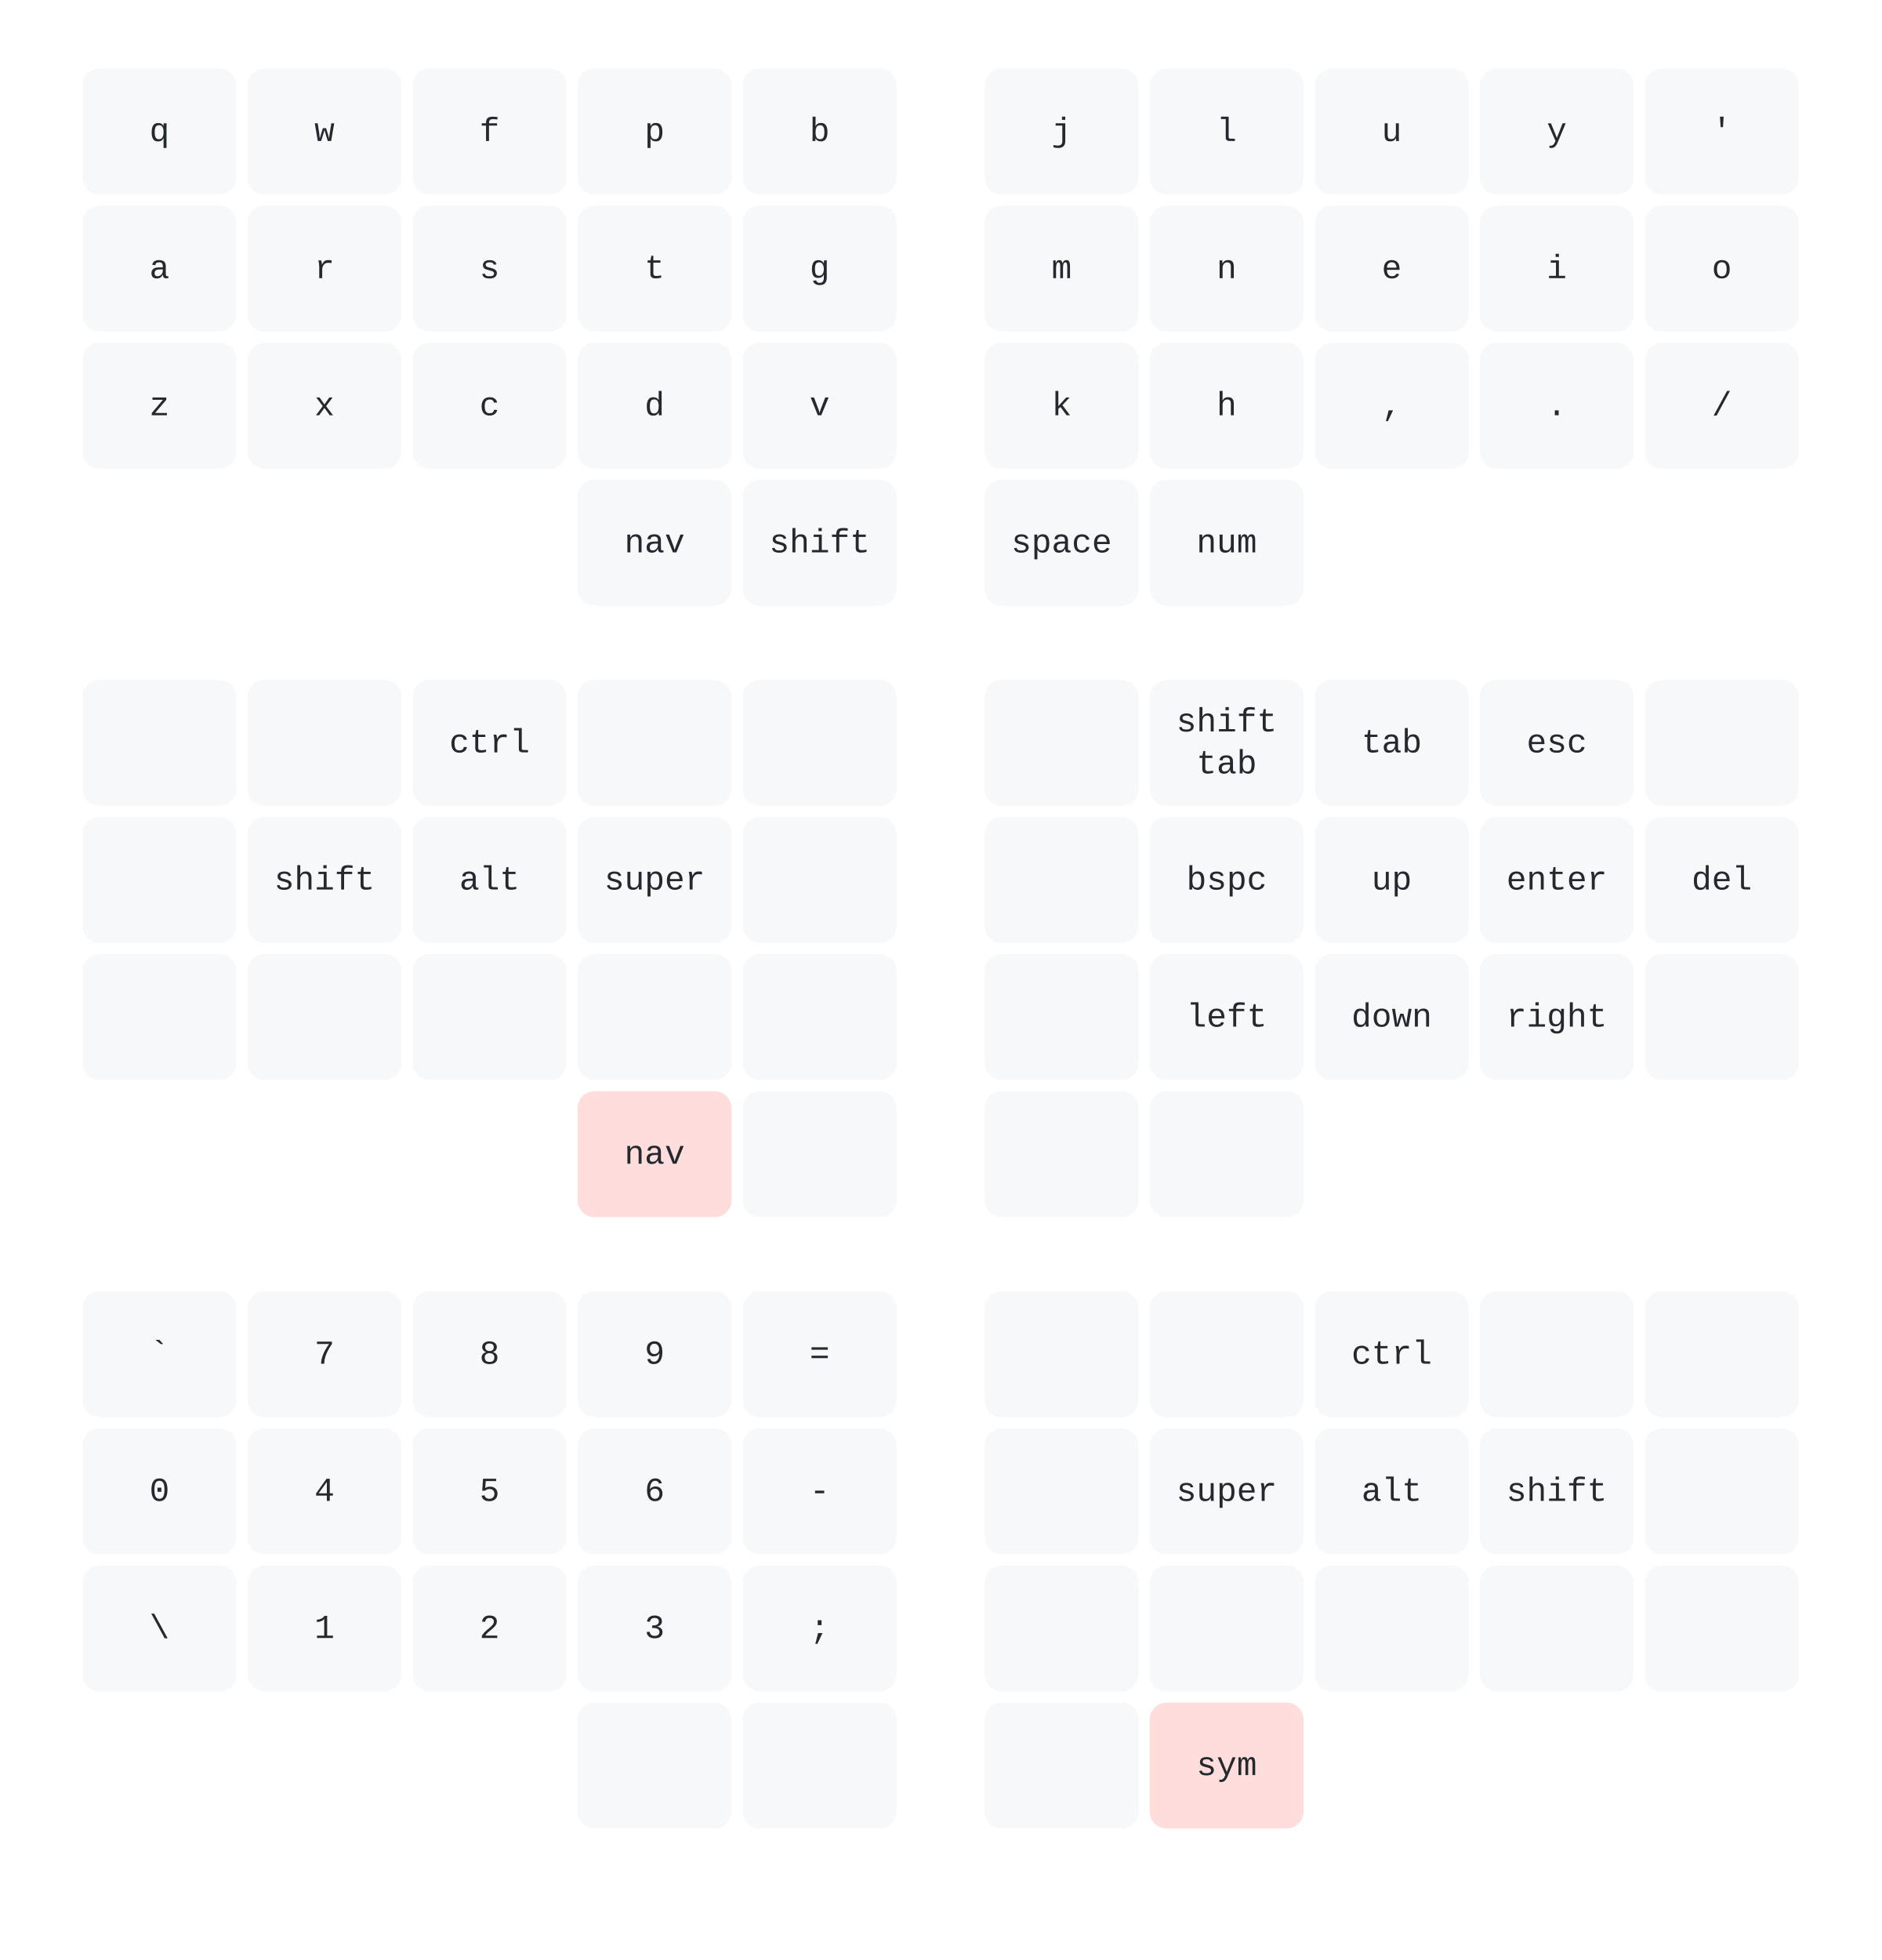
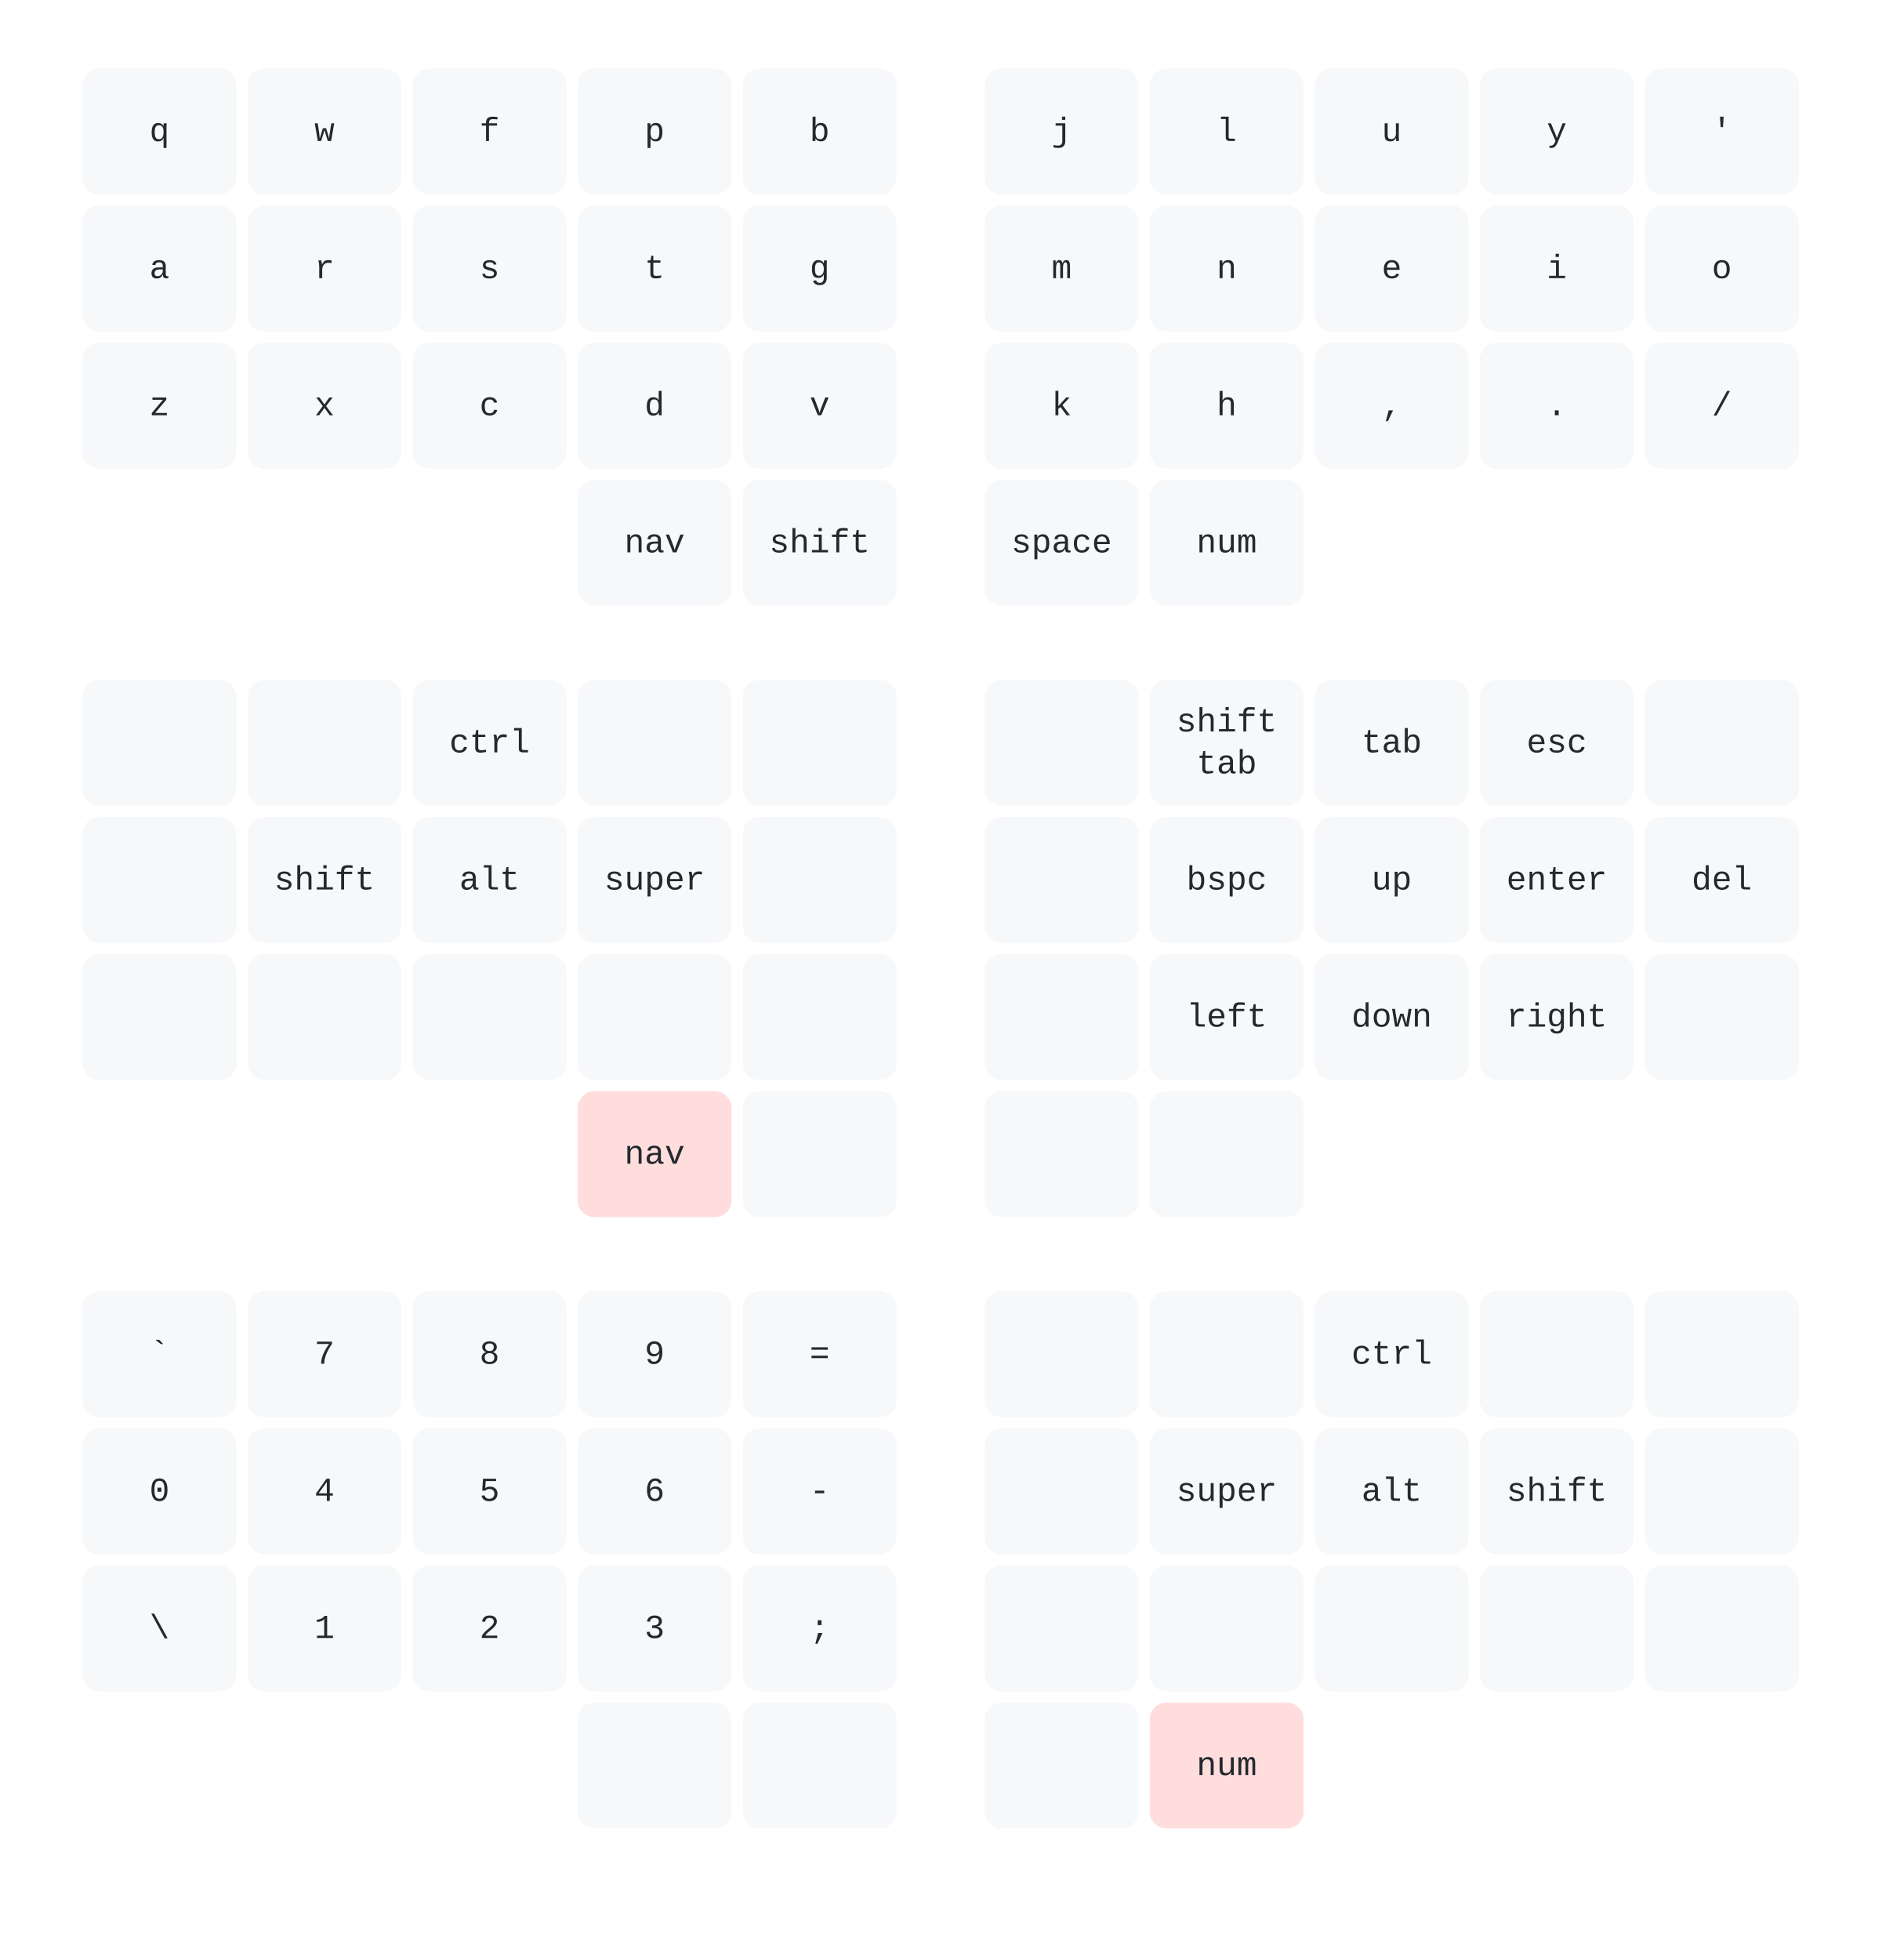
<svg xmlns="http://www.w3.org/2000/svg" width="672.5" height="700.5" viewBox="0 0 672.5 700.5">
  <style>
    svg {
        font-family: SFMono-Regular,Consolas,Liberation Mono,Menlo,monospace;
        font-size: 12px;
        font-kerning: normal;
        text-rendering: optimizeLegibility;
        fill: #24292e;
    }

    rect {
        fill: #f6f8fa;
    }

    .held {
        fill: #fdd;
    }
</style>
  <rect rx="6" ry="6" x="29.5" y="24.5" width="55" height="45" class="" />
  <text text-anchor="middle" dominant-baseline="middle" x="57.0" y="47.0">q</text>
  <rect rx="6" ry="6" x="88.5" y="24.5" width="55" height="45" class="" />
  <text text-anchor="middle" dominant-baseline="middle" x="116.0" y="47.0">w</text>
  <rect rx="6" ry="6" x="147.5" y="24.5" width="55" height="45" class="" />
  <text text-anchor="middle" dominant-baseline="middle" x="175.0" y="47.0">f</text>
  <rect rx="6" ry="6" x="206.5" y="24.5" width="55" height="45" class="" />
  <text text-anchor="middle" dominant-baseline="middle" x="234.0" y="47.0">p</text>
  <rect rx="6" ry="6" x="265.5" y="24.5" width="55" height="45" class="" />
  <text text-anchor="middle" dominant-baseline="middle" x="293.0" y="47.0">b</text>
  <rect rx="6" ry="6" x="29.5" y="73.5" width="55" height="45" class="" />
  <text text-anchor="middle" dominant-baseline="middle" x="57.0" y="96.0">a</text>
  <rect rx="6" ry="6" x="88.5" y="73.5" width="55" height="45" class="" />
  <text text-anchor="middle" dominant-baseline="middle" x="116.0" y="96.0">r</text>
  <rect rx="6" ry="6" x="147.5" y="73.5" width="55" height="45" class="" />
  <text text-anchor="middle" dominant-baseline="middle" x="175.0" y="96.0">s</text>
  <rect rx="6" ry="6" x="206.5" y="73.5" width="55" height="45" class="" />
  <text text-anchor="middle" dominant-baseline="middle" x="234.0" y="96.0">t</text>
  <rect rx="6" ry="6" x="265.5" y="73.5" width="55" height="45" class="" />
  <text text-anchor="middle" dominant-baseline="middle" x="293.0" y="96.0">g</text>
  <rect rx="6" ry="6" x="29.5" y="122.5" width="55" height="45" class="" />
  <text text-anchor="middle" dominant-baseline="middle" x="57.0" y="145.0">z</text>
  <rect rx="6" ry="6" x="88.5" y="122.5" width="55" height="45" class="" />
  <text text-anchor="middle" dominant-baseline="middle" x="116.0" y="145.0">x</text>
  <rect rx="6" ry="6" x="147.5" y="122.5" width="55" height="45" class="" />
  <text text-anchor="middle" dominant-baseline="middle" x="175.0" y="145.0">c</text>
  <rect rx="6" ry="6" x="206.5" y="122.5" width="55" height="45" class="" />
  <text text-anchor="middle" dominant-baseline="middle" x="234.0" y="145.0">d</text>
  <rect rx="6" ry="6" x="265.5" y="122.5" width="55" height="45" class="" />
  <text text-anchor="middle" dominant-baseline="middle" x="293.0" y="145.0">v</text>
  <rect rx="6" ry="6" x="352.0" y="24.5" width="55" height="45" class="" />
  <text text-anchor="middle" dominant-baseline="middle" x="379.5" y="47.0">j</text>
  <rect rx="6" ry="6" x="411.0" y="24.5" width="55" height="45" class="" />
  <text text-anchor="middle" dominant-baseline="middle" x="438.5" y="47.0">l</text>
  <rect rx="6" ry="6" x="470.0" y="24.5" width="55" height="45" class="" />
  <text text-anchor="middle" dominant-baseline="middle" x="497.5" y="47.0">u</text>
  <rect rx="6" ry="6" x="529.0" y="24.5" width="55" height="45" class="" />
  <text text-anchor="middle" dominant-baseline="middle" x="556.5" y="47.0">y</text>
  <rect rx="6" ry="6" x="588.0" y="24.5" width="55" height="45" class="" />
  <text text-anchor="middle" dominant-baseline="middle" x="615.5" y="47.0">'</text>
  <rect rx="6" ry="6" x="352.0" y="73.5" width="55" height="45" class="" />
  <text text-anchor="middle" dominant-baseline="middle" x="379.5" y="96.0">m</text>
  <rect rx="6" ry="6" x="411.0" y="73.5" width="55" height="45" class="" />
  <text text-anchor="middle" dominant-baseline="middle" x="438.5" y="96.0">n</text>
  <rect rx="6" ry="6" x="470.0" y="73.5" width="55" height="45" class="" />
  <text text-anchor="middle" dominant-baseline="middle" x="497.5" y="96.0">e</text>
  <rect rx="6" ry="6" x="529.0" y="73.5" width="55" height="45" class="" />
  <text text-anchor="middle" dominant-baseline="middle" x="556.5" y="96.0">i</text>
  <rect rx="6" ry="6" x="588.0" y="73.5" width="55" height="45" class="" />
  <text text-anchor="middle" dominant-baseline="middle" x="615.5" y="96.0">o</text>
  <rect rx="6" ry="6" x="352.0" y="122.5" width="55" height="45" class="" />
  <text text-anchor="middle" dominant-baseline="middle" x="379.5" y="145.0">k</text>
  <rect rx="6" ry="6" x="411.0" y="122.5" width="55" height="45" class="" />
  <text text-anchor="middle" dominant-baseline="middle" x="438.5" y="145.0">h</text>
  <rect rx="6" ry="6" x="470.0" y="122.5" width="55" height="45" class="" />
  <text text-anchor="middle" dominant-baseline="middle" x="497.5" y="145.0">,</text>
  <rect rx="6" ry="6" x="529.0" y="122.5" width="55" height="45" class="" />
  <text text-anchor="middle" dominant-baseline="middle" x="556.5" y="145.0">.</text>
  <rect rx="6" ry="6" x="588.0" y="122.5" width="55" height="45" class="" />
  <text text-anchor="middle" dominant-baseline="middle" x="615.5" y="145.0">/</text>
  <rect rx="6" ry="6" x="206.5" y="171.5" width="55" height="45" class="" />
  <text text-anchor="middle" dominant-baseline="middle" x="234.0" y="194.0">nav</text>
  <rect rx="6" ry="6" x="265.5" y="171.5" width="55" height="45" class="" />
  <text text-anchor="middle" dominant-baseline="middle" x="293.0" y="194.0">shift</text>
  <rect rx="6" ry="6" x="352.0" y="171.5" width="55" height="45" class="" />
  <text text-anchor="middle" dominant-baseline="middle" x="379.5" y="194.0">space</text>
  <rect rx="6" ry="6" x="411.0" y="171.5" width="55" height="45" class="" />
  <text text-anchor="middle" dominant-baseline="middle" x="438.5" y="194.0">num</text>
  <rect rx="6" ry="6" x="29.5" y="243.0" width="55" height="45" class="" />
  <rect rx="6" ry="6" x="88.5" y="243.0" width="55" height="45" class="" />
  <rect rx="6" ry="6" x="147.5" y="243.0" width="55" height="45" class="" />
  <text text-anchor="middle" dominant-baseline="middle" x="175.0" y="265.5">ctrl</text>
  <rect rx="6" ry="6" x="206.5" y="243.0" width="55" height="45" class="" />
  <rect rx="6" ry="6" x="265.5" y="243.0" width="55" height="45" class="" />
  <rect rx="6" ry="6" x="29.5" y="292.0" width="55" height="45" class="" />
  <rect rx="6" ry="6" x="88.5" y="292.0" width="55" height="45" class="" />
  <text text-anchor="middle" dominant-baseline="middle" x="116.0" y="314.5">shift</text>
  <rect rx="6" ry="6" x="147.5" y="292.0" width="55" height="45" class="" />
  <text text-anchor="middle" dominant-baseline="middle" x="175.0" y="314.5">alt</text>
  <rect rx="6" ry="6" x="206.5" y="292.0" width="55" height="45" class="" />
  <text text-anchor="middle" dominant-baseline="middle" x="234.0" y="314.5">super</text>
  <rect rx="6" ry="6" x="265.5" y="292.0" width="55" height="45" class="" />
  <rect rx="6" ry="6" x="29.5" y="341.0" width="55" height="45" class="" />
  <rect rx="6" ry="6" x="88.5" y="341.0" width="55" height="45" class="" />
  <rect rx="6" ry="6" x="147.5" y="341.0" width="55" height="45" class="" />
  <rect rx="6" ry="6" x="206.5" y="341.0" width="55" height="45" class="" />
  <rect rx="6" ry="6" x="265.5" y="341.0" width="55" height="45" class="" />
  <rect rx="6" ry="6" x="352.0" y="243.0" width="55" height="45" class="" />
  <rect rx="6" ry="6" x="411.0" y="243.0" width="55" height="45" class="" />
  <text text-anchor="middle" dominant-baseline="middle" x="438.5" y="258.0">shift</text>
  <text text-anchor="middle" dominant-baseline="middle" x="438.5" y="273.0">tab</text>
  <rect rx="6" ry="6" x="470.0" y="243.0" width="55" height="45" class="" />
  <text text-anchor="middle" dominant-baseline="middle" x="497.5" y="265.5">tab</text>
  <rect rx="6" ry="6" x="529.0" y="243.0" width="55" height="45" class="" />
  <text text-anchor="middle" dominant-baseline="middle" x="556.5" y="265.5">esc</text>
  <rect rx="6" ry="6" x="588.0" y="243.0" width="55" height="45" class="" />
  <rect rx="6" ry="6" x="352.0" y="292.0" width="55" height="45" class="" />
  <rect rx="6" ry="6" x="411.0" y="292.0" width="55" height="45" class="" />
  <text text-anchor="middle" dominant-baseline="middle" x="438.5" y="314.5">bspc</text>
  <rect rx="6" ry="6" x="470.0" y="292.0" width="55" height="45" class="" />
  <text text-anchor="middle" dominant-baseline="middle" x="497.5" y="314.5">up</text>
  <rect rx="6" ry="6" x="529.0" y="292.0" width="55" height="45" class="" />
  <text text-anchor="middle" dominant-baseline="middle" x="556.5" y="314.5">enter</text>
  <rect rx="6" ry="6" x="588.0" y="292.0" width="55" height="45" class="" />
  <text text-anchor="middle" dominant-baseline="middle" x="615.5" y="314.5">del</text>
  <rect rx="6" ry="6" x="352.0" y="341.0" width="55" height="45" class="" />
  <rect rx="6" ry="6" x="411.0" y="341.0" width="55" height="45" class="" />
  <text text-anchor="middle" dominant-baseline="middle" x="438.5" y="363.5">left</text>
  <rect rx="6" ry="6" x="470.0" y="341.0" width="55" height="45" class="" />
  <text text-anchor="middle" dominant-baseline="middle" x="497.5" y="363.5">down</text>
  <rect rx="6" ry="6" x="529.0" y="341.0" width="55" height="45" class="" />
  <text text-anchor="middle" dominant-baseline="middle" x="556.5" y="363.5">right</text>
  <rect rx="6" ry="6" x="588.0" y="341.0" width="55" height="45" class="" />
  <rect rx="6" ry="6" x="206.5" y="390.0" width="55" height="45" class="held" />
  <text text-anchor="middle" dominant-baseline="middle" x="234.0" y="412.5">nav</text>
  <rect rx="6" ry="6" x="265.5" y="390.0" width="55" height="45" class="" />
  <rect rx="6" ry="6" x="352.0" y="390.0" width="55" height="45" class="" />
  <rect rx="6" ry="6" x="411.0" y="390.0" width="55" height="45" class="" />
  <rect rx="6" ry="6" x="29.5" y="461.5" width="55" height="45" class="" />
  <text text-anchor="middle" dominant-baseline="middle" x="57.0" y="484.0">`</text>
  <rect rx="6" ry="6" x="88.5" y="461.5" width="55" height="45" class="" />
  <text text-anchor="middle" dominant-baseline="middle" x="116.0" y="484.0">7</text>
  <rect rx="6" ry="6" x="147.5" y="461.5" width="55" height="45" class="" />
  <text text-anchor="middle" dominant-baseline="middle" x="175.0" y="484.0">8</text>
  <rect rx="6" ry="6" x="206.5" y="461.5" width="55" height="45" class="" />
  <text text-anchor="middle" dominant-baseline="middle" x="234.0" y="484.0">9</text>
  <rect rx="6" ry="6" x="265.5" y="461.5" width="55" height="45" class="" />
  <text text-anchor="middle" dominant-baseline="middle" x="293.0" y="484.0">=</text>
  <rect rx="6" ry="6" x="29.5" y="510.5" width="55" height="45" class="" />
  <text text-anchor="middle" dominant-baseline="middle" x="57.0" y="533.0">0</text>
  <rect rx="6" ry="6" x="88.5" y="510.5" width="55" height="45" class="" />
  <text text-anchor="middle" dominant-baseline="middle" x="116.0" y="533.0">4</text>
  <rect rx="6" ry="6" x="147.5" y="510.5" width="55" height="45" class="" />
  <text text-anchor="middle" dominant-baseline="middle" x="175.0" y="533.0">5</text>
  <rect rx="6" ry="6" x="206.5" y="510.5" width="55" height="45" class="" />
  <text text-anchor="middle" dominant-baseline="middle" x="234.0" y="533.0">6</text>
  <rect rx="6" ry="6" x="265.5" y="510.5" width="55" height="45" class="" />
  <text text-anchor="middle" dominant-baseline="middle" x="293.0" y="533.0">-</text>
  <rect rx="6" ry="6" x="29.5" y="559.5" width="55" height="45" class="" />
  <text text-anchor="middle" dominant-baseline="middle" x="57.0" y="582.0">\</text>
  <rect rx="6" ry="6" x="88.5" y="559.5" width="55" height="45" class="" />
  <text text-anchor="middle" dominant-baseline="middle" x="116.0" y="582.0">1</text>
  <rect rx="6" ry="6" x="147.5" y="559.5" width="55" height="45" class="" />
  <text text-anchor="middle" dominant-baseline="middle" x="175.0" y="582.0">2</text>
  <rect rx="6" ry="6" x="206.5" y="559.5" width="55" height="45" class="" />
  <text text-anchor="middle" dominant-baseline="middle" x="234.0" y="582.0">3</text>
  <rect rx="6" ry="6" x="265.5" y="559.5" width="55" height="45" class="" />
  <text text-anchor="middle" dominant-baseline="middle" x="293.0" y="582.0">;</text>
  <rect rx="6" ry="6" x="352.0" y="461.5" width="55" height="45" class="" />
  <rect rx="6" ry="6" x="411.0" y="461.5" width="55" height="45" class="" />
  <rect rx="6" ry="6" x="470.0" y="461.5" width="55" height="45" class="" />
  <text text-anchor="middle" dominant-baseline="middle" x="497.5" y="484.0">ctrl</text>
  <rect rx="6" ry="6" x="529.0" y="461.5" width="55" height="45" class="" />
  <rect rx="6" ry="6" x="588.0" y="461.5" width="55" height="45" class="" />
  <rect rx="6" ry="6" x="352.0" y="510.5" width="55" height="45" class="" />
  <rect rx="6" ry="6" x="411.0" y="510.5" width="55" height="45" class="" />
  <text text-anchor="middle" dominant-baseline="middle" x="438.5" y="533.0">super</text>
  <rect rx="6" ry="6" x="470.0" y="510.5" width="55" height="45" class="" />
  <text text-anchor="middle" dominant-baseline="middle" x="497.5" y="533.0">alt</text>
  <rect rx="6" ry="6" x="529.0" y="510.5" width="55" height="45" class="" />
  <text text-anchor="middle" dominant-baseline="middle" x="556.5" y="533.0">shift</text>
  <rect rx="6" ry="6" x="588.0" y="510.5" width="55" height="45" class="" />
  <rect rx="6" ry="6" x="352.0" y="559.5" width="55" height="45" class="" />
  <rect rx="6" ry="6" x="411.0" y="559.5" width="55" height="45" class="" />
  <rect rx="6" ry="6" x="470.0" y="559.5" width="55" height="45" class="" />
  <rect rx="6" ry="6" x="529.0" y="559.5" width="55" height="45" class="" />
  <rect rx="6" ry="6" x="588.0" y="559.5" width="55" height="45" class="" />
  <rect rx="6" ry="6" x="206.5" y="608.5" width="55" height="45" class="" />
  <rect rx="6" ry="6" x="265.5" y="608.5" width="55" height="45" class="" />
  <rect rx="6" ry="6" x="352.0" y="608.5" width="55" height="45" class="" />
  <rect rx="6" ry="6" x="411.0" y="608.5" width="55" height="45" class="held" />
-   <text text-anchor="middle" dominant-baseline="middle" x="438.5" y="631.0">sym</text>
+   <text text-anchor="middle" dominant-baseline="middle" x="438.5" y="631.0">num</text>
</svg>
